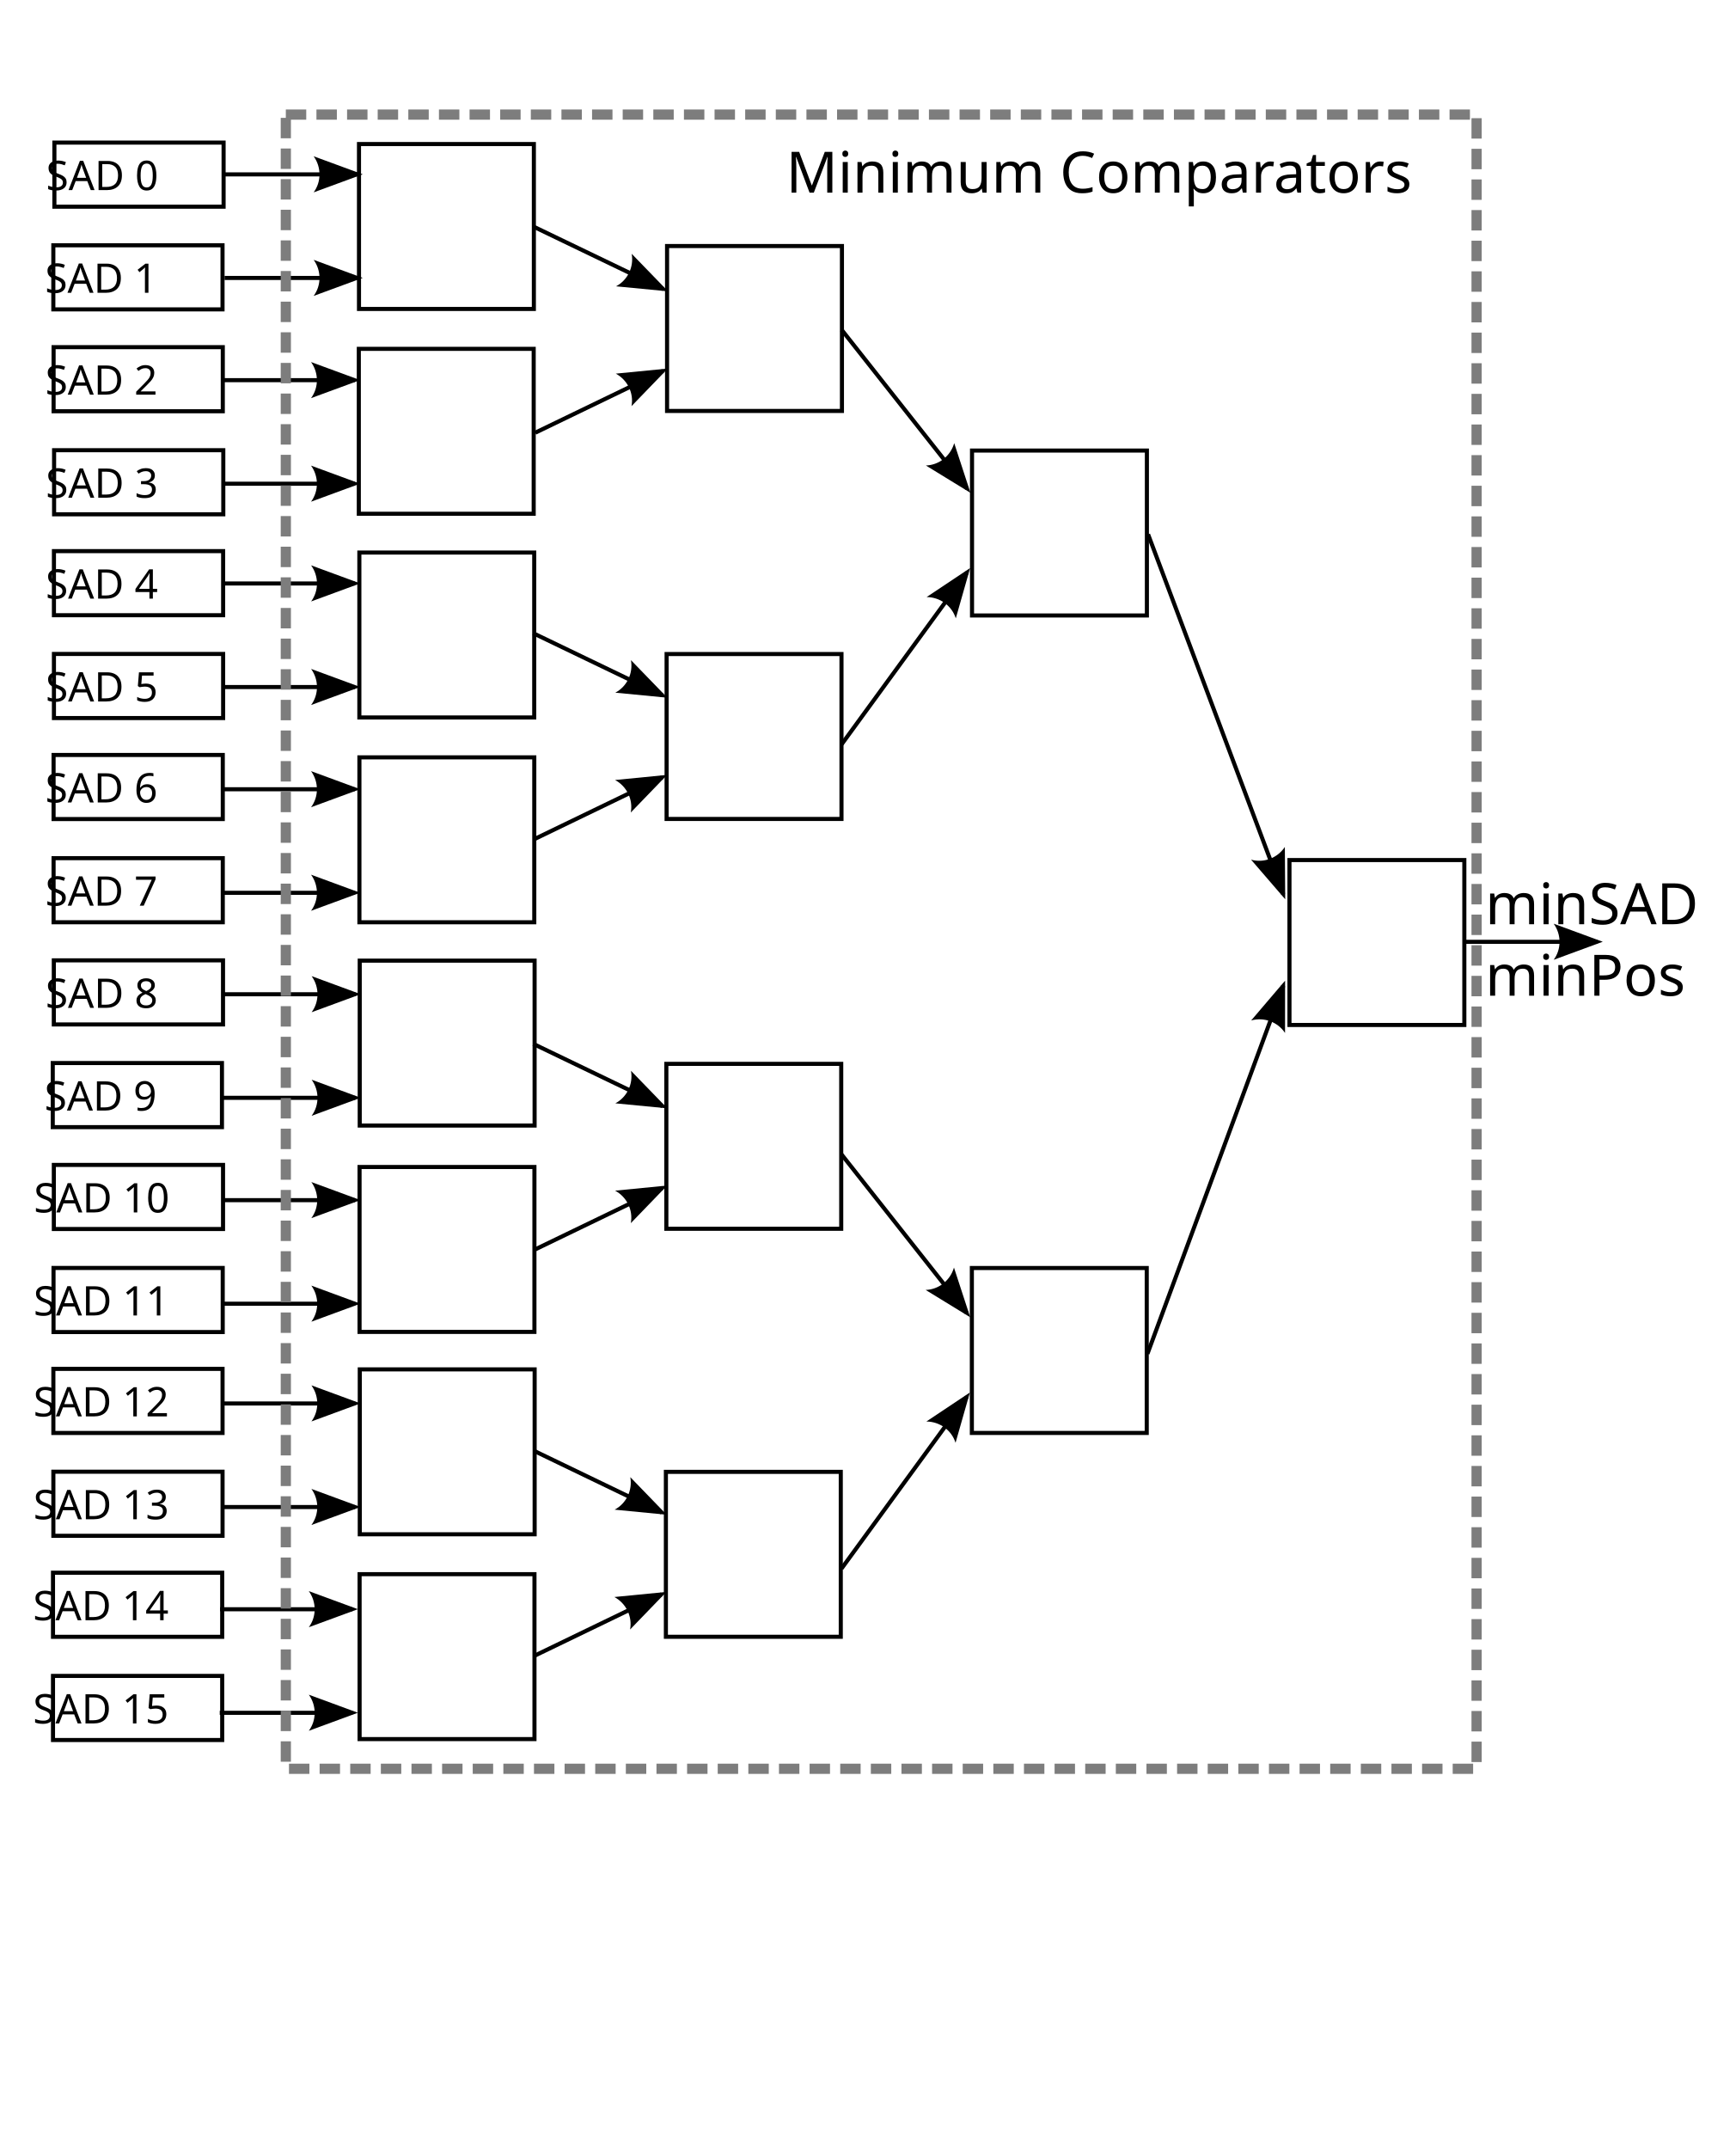
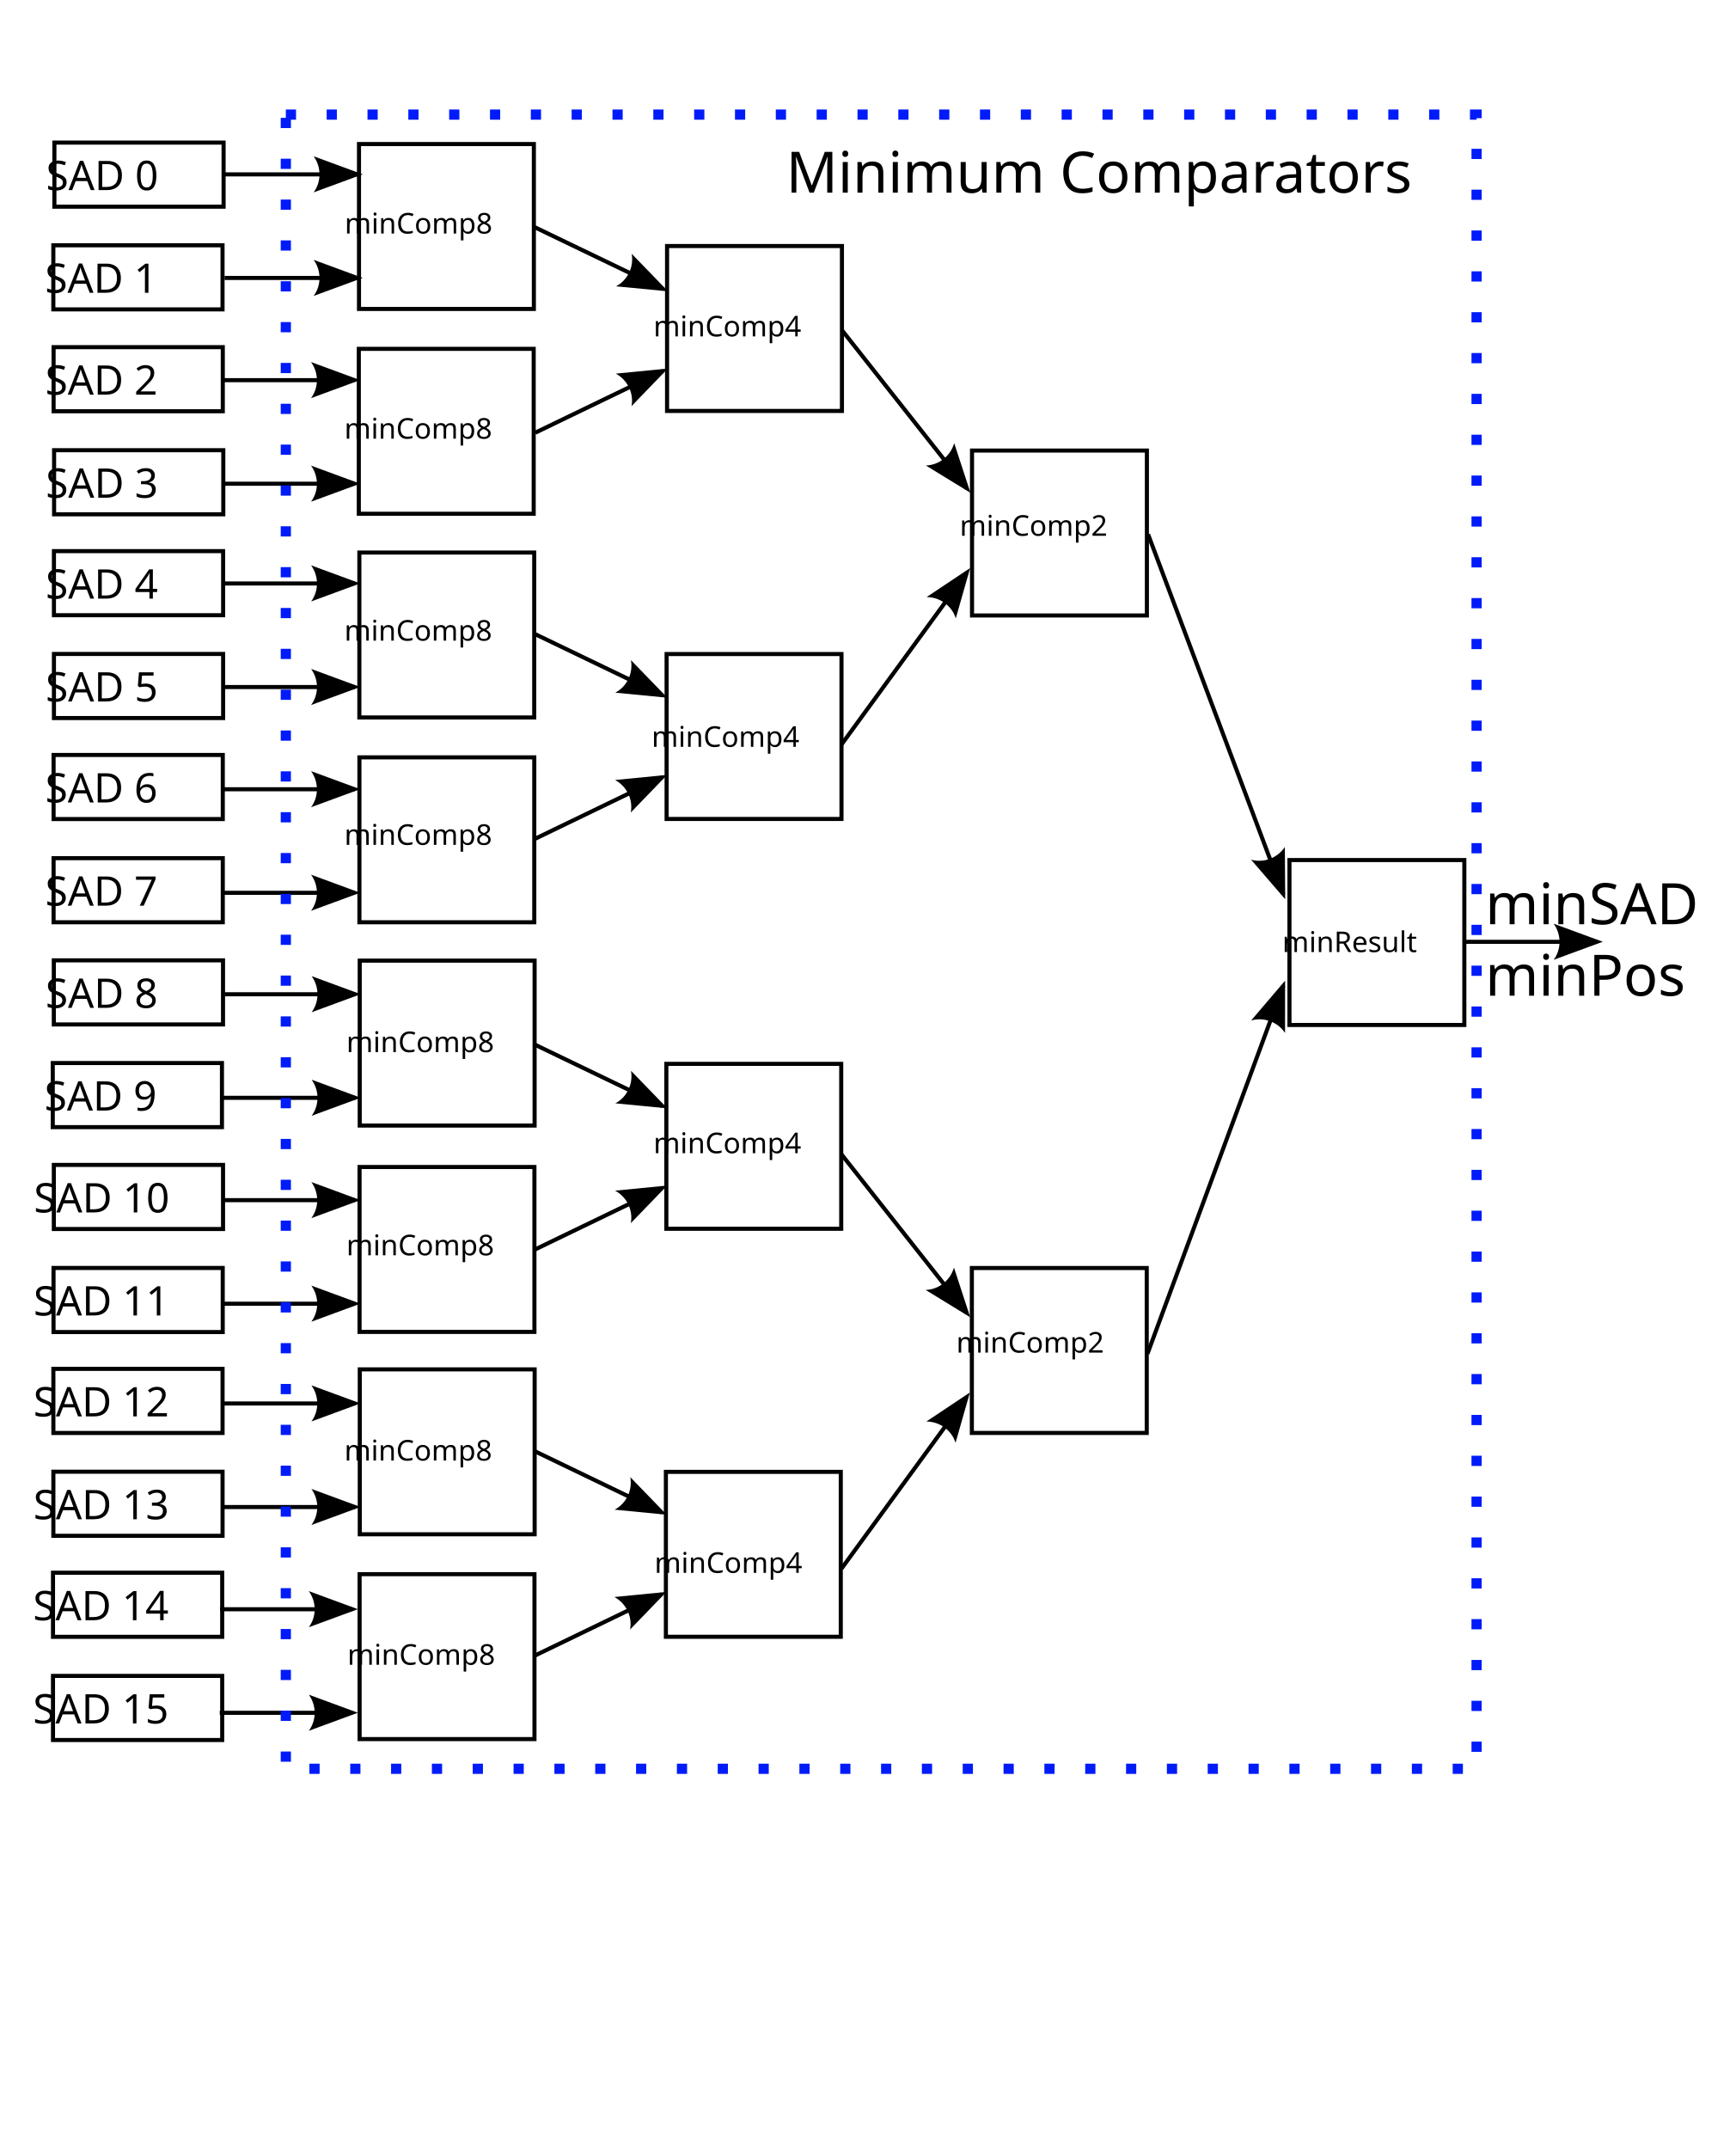
<svg xmlns="http://www.w3.org/2000/svg" width="850.09" height="1052.362" id="svg10073" version="1.1">
  <defs id="defs10075">
    <marker orient="auto" refY="0" refX="0" id="Arrow2Lend" style="overflow:visible">
      <path id="path4214" style="fill-rule:evenodd;stroke-width:0.625;stroke-linejoin:round" d="M 8.719,4.034 -2.207,0.016 8.719,-4.002 c -1.745,2.372 -1.735,5.617 -6e-7,8.035 z" transform="matrix(-1.1,0,0,-1.1,-1.1,0)" />
    </marker>
    <marker orient="auto" refY="0" refX="0" id="Arrow2Lend-5" style="overflow:visible">
      <path id="path4214-1" style="fill-rule:evenodd;stroke-width:0.625;stroke-linejoin:round" d="M 8.719,4.034 -2.207,0.016 8.719,-4.002 c -1.745,2.372 -1.735,5.617 -6e-7,8.035 z" transform="matrix(-1.1,0,0,-1.1,-1.1,0)" />
    </marker>
    <marker orient="auto" refY="0" refX="0" id="marker12915" style="overflow:visible">
      <path id="path12917" style="fill-rule:evenodd;stroke-width:0.625;stroke-linejoin:round" d="M 8.719,4.034 -2.207,0.016 8.719,-4.002 c -1.745,2.372 -1.735,5.617 -6e-7,8.035 z" transform="matrix(-1.1,0,0,-1.1,-1.1,0)" />
    </marker>
    <marker orient="auto" refY="0" refX="0" id="Arrow2Lend-2" style="overflow:visible">
      <path id="path4214-7" style="fill-rule:evenodd;stroke-width:0.625;stroke-linejoin:round" d="M 8.719,4.034 -2.207,0.016 8.719,-4.002 c -1.745,2.372 -1.735,5.617 -6e-7,8.035 z" transform="matrix(-1.1,0,0,-1.1,-1.1,0)" />
    </marker>
    <marker orient="auto" refY="0" refX="0" id="marker12950" style="overflow:visible">
      <path id="path12952" style="fill-rule:evenodd;stroke-width:0.625;stroke-linejoin:round" d="M 8.719,4.034 -2.207,0.016 8.719,-4.002 c -1.745,2.372 -1.735,5.617 -6e-7,8.035 z" transform="matrix(-1.1,0,0,-1.1,-1.1,0)" />
    </marker>
    <marker orient="auto" refY="0" refX="0" id="marker12954" style="overflow:visible">
      <path id="path12956" style="fill-rule:evenodd;stroke-width:0.625;stroke-linejoin:round" d="M 8.719,4.034 -2.207,0.016 8.719,-4.002 c -1.745,2.372 -1.735,5.617 -6e-7,8.035 z" transform="matrix(-1.1,0,0,-1.1,-1.1,0)" />
    </marker>
    <marker orient="auto" refY="0" refX="0" id="marker12958" style="overflow:visible">
      <path id="path12960" style="fill-rule:evenodd;stroke-width:0.625;stroke-linejoin:round" d="M 8.719,4.034 -2.207,0.016 8.719,-4.002 c -1.745,2.372 -1.735,5.617 -6e-7,8.035 z" transform="matrix(-1.1,0,0,-1.1,-1.1,0)" />
    </marker>
    <marker orient="auto" refY="0" refX="0" id="Arrow2Lend-0" style="overflow:visible">
      <path id="path4214-5" style="fill-rule:evenodd;stroke-width:0.625;stroke-linejoin:round" d="M 8.719,4.034 -2.207,0.016 8.719,-4.002 c -1.745,2.372 -1.735,5.617 -6e-7,8.035 z" transform="matrix(-1.1,0,0,-1.1,-1.1,0)" />
    </marker>
    <marker orient="auto" refY="0" refX="0" id="marker13007" style="overflow:visible">
      <path id="path13009" style="fill-rule:evenodd;stroke-width:0.625;stroke-linejoin:round" d="M 8.719,4.034 -2.207,0.016 8.719,-4.002 c -1.745,2.372 -1.735,5.617 -6e-7,8.035 z" transform="matrix(-1.1,0,0,-1.1,-1.1,0)" />
    </marker>
    <marker orient="auto" refY="0" refX="0" id="marker13011" style="overflow:visible">
      <path id="path13013" style="fill-rule:evenodd;stroke-width:0.625;stroke-linejoin:round" d="M 8.719,4.034 -2.207,0.016 8.719,-4.002 c -1.745,2.372 -1.735,5.617 -6e-7,8.035 z" transform="matrix(-1.1,0,0,-1.1,-1.1,0)" />
    </marker>
    <marker orient="auto" refY="0" refX="0" id="marker13015" style="overflow:visible">
      <path id="path13017" style="fill-rule:evenodd;stroke-width:0.625;stroke-linejoin:round" d="M 8.719,4.034 -2.207,0.016 8.719,-4.002 c -1.745,2.372 -1.735,5.617 -6e-7,8.035 z" transform="matrix(-1.1,0,0,-1.1,-1.1,0)" />
    </marker>
    <marker orient="auto" refY="0" refX="0" id="marker13019" style="overflow:visible">
      <path id="path13021" style="fill-rule:evenodd;stroke-width:0.625;stroke-linejoin:round" d="M 8.719,4.034 -2.207,0.016 8.719,-4.002 c -1.745,2.372 -1.735,5.617 -6e-7,8.035 z" transform="matrix(-1.1,0,0,-1.1,-1.1,0)" />
    </marker>
    <marker orient="auto" refY="0" refX="0" id="marker13023" style="overflow:visible">
      <path id="path13025" style="fill-rule:evenodd;stroke-width:0.625;stroke-linejoin:round" d="M 8.719,4.034 -2.207,0.016 8.719,-4.002 c -1.745,2.372 -1.735,5.617 -6e-7,8.035 z" transform="matrix(-1.1,0,0,-1.1,-1.1,0)" />
    </marker>
    <marker orient="auto" refY="0" refX="0" id="marker13027" style="overflow:visible">
      <path id="path13029" style="fill-rule:evenodd;stroke-width:0.625;stroke-linejoin:round" d="M 8.719,4.034 -2.207,0.016 8.719,-4.002 c -1.745,2.372 -1.735,5.617 -6e-7,8.035 z" transform="matrix(-1.1,0,0,-1.1,-1.1,0)" />
    </marker>
    <marker orient="auto" refY="0" refX="0" id="marker13031" style="overflow:visible">
      <path id="path13033" style="fill-rule:evenodd;stroke-width:0.625;stroke-linejoin:round" d="M 8.719,4.034 -2.207,0.016 8.719,-4.002 c -1.745,2.372 -1.735,5.617 -6e-7,8.035 z" transform="matrix(-1.1,0,0,-1.1,-1.1,0)" />
    </marker>
    <marker orient="auto" refY="0" refX="0" id="Arrow2Lend-8" style="overflow:visible">
      <path id="path4214-78" style="fill-rule:evenodd;stroke-width:0.625;stroke-linejoin:round" d="M 8.719,4.034 -2.207,0.016 8.719,-4.002 c -1.745,2.372 -1.735,5.617 -6e-7,8.035 z" transform="matrix(-1.1,0,0,-1.1,-1.1,0)" />
    </marker>
    <marker orient="auto" refY="0" refX="0" id="marker13231" style="overflow:visible">
      <path id="path13233" style="fill-rule:evenodd;stroke-width:0.625;stroke-linejoin:round" d="M 8.719,4.034 -2.207,0.016 8.719,-4.002 c -1.745,2.372 -1.735,5.617 -6e-7,8.035 z" transform="matrix(-1.1,0,0,-1.1,-1.1,0)" />
    </marker>
    <marker orient="auto" refY="0" refX="0" id="Arrow2Lend-6" style="overflow:visible">
      <path id="path4214-0" style="fill-rule:evenodd;stroke-width:0.625;stroke-linejoin:round" d="M 8.719,4.034 -2.207,0.016 8.719,-4.002 c -1.745,2.372 -1.735,5.617 -6e-7,8.035 z" transform="matrix(-1.1,0,0,-1.1,-1.1,0)" />
    </marker>
    <marker orient="auto" refY="0" refX="0" id="marker13290" style="overflow:visible">
      <path id="path13292" style="fill-rule:evenodd;stroke-width:0.625;stroke-linejoin:round" d="M 8.719,4.034 -2.207,0.016 8.719,-4.002 c -1.745,2.372 -1.735,5.617 -6e-7,8.035 z" transform="matrix(-1.1,0,0,-1.1,-1.1,0)" />
    </marker>
    <marker orient="auto" refY="0" refX="0" id="Arrow2Lend-62" style="overflow:visible">
      <path id="path4214-02" style="fill-rule:evenodd;stroke-width:0.625;stroke-linejoin:round" d="M 8.719,4.034 -2.207,0.016 8.719,-4.002 c -1.745,2.372 -1.735,5.617 -6e-7,8.035 z" transform="matrix(-1.1,0,0,-1.1,-1.1,0)" />
    </marker>
    <marker orient="auto" refY="0" refX="0" id="marker13325" style="overflow:visible">
      <path id="path13327" style="fill-rule:evenodd;stroke-width:0.625;stroke-linejoin:round" d="M 8.719,4.034 -2.207,0.016 8.719,-4.002 c -1.745,2.372 -1.735,5.617 -6e-7,8.035 z" transform="matrix(-1.1,0,0,-1.1,-1.1,0)" />
    </marker>
    <marker orient="auto" refY="0" refX="0" id="marker13329" style="overflow:visible">
      <path id="path13331" style="fill-rule:evenodd;stroke-width:0.625;stroke-linejoin:round" d="M 8.719,4.034 -2.207,0.016 8.719,-4.002 c -1.745,2.372 -1.735,5.617 -6e-7,8.035 z" transform="matrix(-1.1,0,0,-1.1,-1.1,0)" />
    </marker>
    <marker orient="auto" refY="0" refX="0" id="marker13333" style="overflow:visible">
      <path id="path13335" style="fill-rule:evenodd;stroke-width:0.625;stroke-linejoin:round" d="M 8.719,4.034 -2.207,0.016 8.719,-4.002 c -1.745,2.372 -1.735,5.617 -6e-7,8.035 z" transform="matrix(-1.1,0,0,-1.1,-1.1,0)" />
    </marker>
    <marker orient="auto" refY="0" refX="0" id="Arrow2Lend-7" style="overflow:visible">
      <path id="path4214-3" style="fill-rule:evenodd;stroke-width:0.625;stroke-linejoin:round" d="M 8.719,4.034 -2.207,0.016 8.719,-4.002 c -1.745,2.372 -1.735,5.617 -6e-7,8.035 z" transform="matrix(-1.1,0,0,-1.1,-1.1,0)" />
    </marker>
    <marker orient="auto" refY="0" refX="0" id="marker13382" style="overflow:visible">
      <path id="path13384" style="fill-rule:evenodd;stroke-width:0.625;stroke-linejoin:round" d="M 8.719,4.034 -2.207,0.016 8.719,-4.002 c -1.745,2.372 -1.735,5.617 -6e-7,8.035 z" transform="matrix(-1.1,0,0,-1.1,-1.1,0)" />
    </marker>
    <marker orient="auto" refY="0" refX="0" id="Arrow2Lend-3" style="overflow:visible">
      <path id="path4214-13" style="fill-rule:evenodd;stroke-width:0.625;stroke-linejoin:round" d="M 8.719,4.034 -2.207,0.016 8.719,-4.002 c -1.745,2.372 -1.735,5.617 -6e-7,8.035 z" transform="matrix(-1.1,0,0,-1.1,-1.1,0)" />
    </marker>
    <marker orient="auto" refY="0" refX="0" id="Arrow2Lend-84" style="overflow:visible">
      <path id="path4214-39" style="fill-rule:evenodd;stroke-width:0.625;stroke-linejoin:round" d="M 8.719,4.034 -2.207,0.016 8.719,-4.002 c -1.745,2.372 -1.735,5.617 -6e-7,8.035 z" transform="matrix(-1.1,0,0,-1.1,-1.1,0)" />
    </marker>
    <marker orient="auto" refY="0" refX="0" id="marker13441" style="overflow:visible">
      <path id="path13443" style="fill-rule:evenodd;stroke-width:0.625;stroke-linejoin:round" d="M 8.719,4.034 -2.207,0.016 8.719,-4.002 c -1.745,2.372 -1.735,5.617 -6e-7,8.035 z" transform="matrix(-1.1,0,0,-1.1,-1.1,0)" />
    </marker>
    <marker orient="auto" refY="0" refX="0" id="Arrow2Lend-1" style="overflow:visible">
      <path id="path4214-9" style="fill-rule:evenodd;stroke-width:0.625;stroke-linejoin:round" d="M 8.719,4.034 -2.207,0.016 8.719,-4.002 c -1.745,2.372 -1.735,5.617 -6e-7,8.035 z" transform="matrix(-1.1,0,0,-1.1,-1.1,0)" />
    </marker>
    <marker orient="auto" refY="0" refX="0" id="marker13478" style="overflow:visible">
      <path id="path13480" style="fill-rule:evenodd;stroke-width:0.625;stroke-linejoin:round" d="M 8.719,4.034 -2.207,0.016 8.719,-4.002 c -1.745,2.372 -1.735,5.617 -6e-7,8.035 z" transform="matrix(-1.1,0,0,-1.1,-1.1,0)" />
    </marker>
    <marker orient="auto" refY="0" refX="0" id="Arrow2Lend-31" style="overflow:visible">
      <path id="path4214-77" style="fill-rule:evenodd;stroke-width:0.625;stroke-linejoin:round" d="M 8.719,4.034 -2.207,0.016 8.719,-4.002 c -1.745,2.372 -1.735,5.617 -6e-7,8.035 z" transform="matrix(-1.1,0,0,-1.1,-1.1,0)" />
    </marker>
  </defs>
  <g id="layer1">
    <rect style="fill:none;stroke:#000000;stroke-width:2;stroke-linecap:butt;stroke-linejoin:miter;stroke-miterlimit:4;stroke-opacity:1;stroke-dasharray:none" id="rect12073" width="82.876" height="31.388" x="26.64" y="69.827" />
    <text xml:space="preserve" style="font-size:28px;font-style:normal;font-weight:normal;text-align:center;line-height:125%;letter-spacing:0px;word-spacing:0px;text-anchor:middle;fill:#000000;fill-opacity:1;stroke:none;font-family:Sans" x="68.281" y="93.099" id="text12075">
      <tspan style="font-size:20px" id="tspan12077" x="68.281" y="93.099">SAD 0</tspan>
    </text>
    <rect style="fill:none;stroke:#000000;stroke-width:2;stroke-linecap:butt;stroke-linejoin:miter;stroke-miterlimit:4;stroke-opacity:1;stroke-dasharray:none" id="rect12073-1" width="82.876" height="31.388" x="26.12" y="120.115" />
    <text xml:space="preserve" style="font-size:28px;font-style:normal;font-weight:normal;text-align:center;line-height:125%;letter-spacing:0px;word-spacing:0px;text-anchor:middle;fill:#000000;fill-opacity:1;stroke:none;font-family:Sans" x="67.76" y="143.388" id="text12075-9">
      <tspan style="font-size:20px" id="tspan12077-8" x="67.76" y="143.388">SAD 1</tspan>
    </text>
    <rect style="fill:none;stroke:#000000;stroke-width:2;stroke-linecap:butt;stroke-linejoin:miter;stroke-miterlimit:4;stroke-opacity:1;stroke-dasharray:none" id="rect12073-9" width="82.876" height="31.388" x="26.248" y="170.002" />
    <text xml:space="preserve" style="font-size:28px;font-style:normal;font-weight:normal;text-align:center;line-height:125%;letter-spacing:0px;word-spacing:0px;text-anchor:middle;fill:#000000;fill-opacity:1;stroke:none;font-family:Sans" x="67.889" y="193.275" id="text12075-8">
      <tspan style="font-size:20px" id="tspan12077-7" x="67.889" y="193.275">SAD 2</tspan>
    </text>
    <rect style="fill:none;stroke:#000000;stroke-width:2;stroke-linecap:butt;stroke-linejoin:miter;stroke-miterlimit:4;stroke-opacity:1;stroke-dasharray:none" id="rect12073-98" width="82.876" height="31.388" x="26.495" y="220.465" />
    <text xml:space="preserve" style="font-size:28px;font-style:normal;font-weight:normal;text-align:center;line-height:125%;letter-spacing:0px;word-spacing:0px;text-anchor:middle;fill:#000000;fill-opacity:1;stroke:none;font-family:Sans" x="68.135" y="243.737" id="text12075-81">
      <tspan style="font-size:20px" id="tspan12077-6" x="68.135" y="243.737">SAD 3</tspan>
    </text>
    <rect style="fill:none;stroke:#000000;stroke-width:2;stroke-linecap:butt;stroke-linejoin:miter;stroke-miterlimit:4;stroke-opacity:1;stroke-dasharray:none" id="rect12073-8" width="82.876" height="31.388" x="26.419" y="269.883" />
    <text xml:space="preserve" style="font-size:28px;font-style:normal;font-weight:normal;text-align:center;line-height:125%;letter-spacing:0px;word-spacing:0px;text-anchor:middle;fill:#000000;fill-opacity:1;stroke:none;font-family:Sans" x="68.059" y="293.155" id="text12075-0">
      <tspan style="font-size:20px" id="tspan12077-1" x="68.059" y="293.155">SAD 4</tspan>
    </text>
    <rect style="fill:none;stroke:#000000;stroke-width:2;stroke-linecap:butt;stroke-linejoin:miter;stroke-miterlimit:4;stroke-opacity:1;stroke-dasharray:none" id="rect12073-5" width="82.876" height="31.388" x="26.419" y="320.24" />
    <text xml:space="preserve" style="font-size:28px;font-style:normal;font-weight:normal;text-align:center;line-height:125%;letter-spacing:0px;word-spacing:0px;text-anchor:middle;fill:#000000;fill-opacity:1;stroke:none;font-family:Sans" x="68.059" y="343.512" id="text12075-6">
      <tspan style="font-size:20px" id="tspan12077-9" x="68.059" y="343.512">SAD 5</tspan>
    </text>
    <rect style="fill:none;stroke:#000000;stroke-width:2;stroke-linecap:butt;stroke-linejoin:miter;stroke-miterlimit:4;stroke-opacity:1;stroke-dasharray:none" id="rect12073-82" width="82.876" height="31.388" x="26.241" y="369.704" />
    <text xml:space="preserve" style="font-size:28px;font-style:normal;font-weight:normal;text-align:center;line-height:125%;letter-spacing:0px;word-spacing:0px;text-anchor:middle;fill:#000000;fill-opacity:1;stroke:none;font-family:Sans" x="67.881" y="392.976" id="text12075-5">
      <tspan style="font-size:20px" id="tspan12077-2" x="67.881" y="392.976">SAD 6</tspan>
    </text>
    <rect style="fill:none;stroke:#000000;stroke-width:2;stroke-linecap:butt;stroke-linejoin:miter;stroke-miterlimit:4;stroke-opacity:1;stroke-dasharray:none" id="rect12073-0" width="82.876" height="31.388" x="26.241" y="420.24" />
    <text xml:space="preserve" style="font-size:28px;font-style:normal;font-weight:normal;text-align:center;line-height:125%;letter-spacing:0px;word-spacing:0px;text-anchor:middle;fill:#000000;fill-opacity:1;stroke:none;font-family:Sans" x="67.881" y="443.512" id="text12075-54">
      <tspan style="font-size:20px" id="tspan12077-15" x="67.881" y="443.512">SAD 7</tspan>
    </text>
    <rect style="fill:none;stroke:#000000;stroke-width:2;stroke-linecap:butt;stroke-linejoin:miter;stroke-miterlimit:4;stroke-opacity:1;stroke-dasharray:none" id="rect12073-94" width="82.876" height="31.388" x="26.359" y="470.281" />
    <text xml:space="preserve" style="font-size:28px;font-style:normal;font-weight:normal;text-align:center;line-height:125%;letter-spacing:0px;word-spacing:0px;text-anchor:middle;fill:#000000;fill-opacity:1;stroke:none;font-family:Sans" x="67.999" y="493.553" id="text12075-61">
      <tspan style="font-size:20px" id="tspan12077-62" x="67.999" y="493.553">SAD 8</tspan>
    </text>
    <rect style="fill:none;stroke:#000000;stroke-width:2;stroke-linecap:butt;stroke-linejoin:miter;stroke-miterlimit:4;stroke-opacity:1;stroke-dasharray:none" id="rect12073-1-3" width="82.876" height="31.388" x="25.838" y="520.569" />
    <text xml:space="preserve" style="font-size:28px;font-style:normal;font-weight:normal;text-align:center;line-height:125%;letter-spacing:0px;word-spacing:0px;text-anchor:middle;fill:#000000;fill-opacity:1;stroke:none;font-family:Sans" x="67.479" y="543.842" id="text12075-9-8">
      <tspan style="font-size:20px" id="tspan12077-8-5" x="67.479" y="543.842">SAD 9</tspan>
    </text>
    <rect style="fill:none;stroke:#000000;stroke-width:2;stroke-linecap:butt;stroke-linejoin:miter;stroke-miterlimit:4;stroke-opacity:1;stroke-dasharray:none" id="rect12073-9-2" width="82.876" height="31.388" x="26.369" y="570.456" />
    <text xml:space="preserve" style="font-size:28px;font-style:normal;font-weight:normal;text-align:center;line-height:125%;letter-spacing:0px;word-spacing:0px;text-anchor:middle;fill:#000000;fill-opacity:1;stroke:none;font-family:Sans" x="68.009" y="593.729" id="text12075-8-4">
      <tspan style="font-size:20px" id="tspan12077-7-5" x="68.009" y="593.729">SAD 10</tspan>
    </text>
    <rect style="fill:none;stroke:#000000;stroke-width:2;stroke-linecap:butt;stroke-linejoin:miter;stroke-miterlimit:4;stroke-opacity:1;stroke-dasharray:none" id="rect12073-98-4" width="82.876" height="31.388" x="26.213" y="620.919" />
    <text xml:space="preserve" style="font-size:28px;font-style:normal;font-weight:normal;text-align:center;line-height:125%;letter-spacing:0px;word-spacing:0px;text-anchor:middle;fill:#000000;fill-opacity:1;stroke:none;font-family:Sans" x="67.854" y="644.191" id="text12075-81-8">
      <tspan style="font-size:20px" id="tspan12077-6-0" x="67.854" y="644.191">SAD 11</tspan>
    </text>
    <rect style="fill:none;stroke:#000000;stroke-width:2;stroke-linecap:butt;stroke-linejoin:miter;stroke-miterlimit:4;stroke-opacity:1;stroke-dasharray:none" id="rect12073-8-1" width="82.876" height="31.388" x="26.138" y="670.336" />
    <text xml:space="preserve" style="font-size:28px;font-style:normal;font-weight:normal;text-align:center;line-height:125%;letter-spacing:0px;word-spacing:0px;text-anchor:middle;fill:#000000;fill-opacity:1;stroke:none;font-family:Sans" x="67.778" y="693.609" id="text12075-0-7">
      <tspan style="font-size:20px" id="tspan12077-1-1" x="67.778" y="693.609">SAD 12</tspan>
    </text>
    <rect style="fill:none;stroke:#000000;stroke-width:2;stroke-linecap:butt;stroke-linejoin:miter;stroke-miterlimit:4;stroke-opacity:1;stroke-dasharray:none" id="rect12073-5-8" width="82.876" height="31.388" x="26.138" y="720.694" />
    <text xml:space="preserve" style="font-size:28px;font-style:normal;font-weight:normal;text-align:center;line-height:125%;letter-spacing:0px;word-spacing:0px;text-anchor:middle;fill:#000000;fill-opacity:1;stroke:none;font-family:Sans" x="67.778" y="743.966" id="text12075-6-1">
      <tspan style="font-size:20px" id="tspan12077-9-6" x="67.778" y="743.966">SAD 13</tspan>
    </text>
    <rect style="fill:none;stroke:#000000;stroke-width:2;stroke-linecap:butt;stroke-linejoin:miter;stroke-miterlimit:4;stroke-opacity:1;stroke-dasharray:none" id="rect12073-82-0" width="82.876" height="31.388" x="25.959" y="770.158" />
    <text xml:space="preserve" style="font-size:28px;font-style:normal;font-weight:normal;text-align:center;line-height:125%;letter-spacing:0px;word-spacing:0px;text-anchor:middle;fill:#000000;fill-opacity:1;stroke:none;font-family:Sans" x="67.599" y="793.43" id="text12075-5-7">
      <tspan style="font-size:20px" id="tspan12077-2-6" x="67.599" y="793.43">SAD 14</tspan>
    </text>
    <rect style="fill:none;stroke:#000000;stroke-width:2;stroke-linecap:butt;stroke-linejoin:miter;stroke-miterlimit:4;stroke-opacity:1;stroke-dasharray:none" id="rect12073-0-7" width="82.876" height="31.388" x="25.959" y="820.694" />
    <text xml:space="preserve" style="font-size:28px;font-style:normal;font-weight:normal;text-align:center;line-height:125%;letter-spacing:0px;word-spacing:0px;text-anchor:middle;fill:#000000;fill-opacity:1;stroke:none;font-family:Sans" x="67.599" y="843.966" id="text12075-54-3">
      <tspan style="font-size:20px" id="tspan12077-15-9" x="67.599" y="843.966">SAD 15</tspan>
    </text>
    <rect style="fill:none;stroke:#000000;stroke-width:2;stroke-linecap:butt;stroke-linejoin:miter;stroke-miterlimit:4;stroke-opacity:1;stroke-dasharray:none" id="rect12463" width="85.656" height="80.761" x="175.836" y="70.536" />
    <rect style="fill:none;stroke:#000000;stroke-width:2;stroke-linecap:butt;stroke-linejoin:miter;stroke-miterlimit:4;stroke-opacity:1;stroke-dasharray:none" id="rect12463-1" width="85.656" height="80.761" x="175.751" y="170.829" />
    <rect style="fill:none;stroke:#000000;stroke-width:2;stroke-linecap:butt;stroke-linejoin:miter;stroke-miterlimit:4;stroke-opacity:1;stroke-dasharray:none" id="rect12463-14" width="85.656" height="80.761" x="176.014" y="270.581" />
    <rect style="fill:none;stroke:#000000;stroke-width:2;stroke-linecap:butt;stroke-linejoin:miter;stroke-miterlimit:4;stroke-opacity:1;stroke-dasharray:none" id="rect12463-1-5" width="85.656" height="80.761" x="176.04" y="370.873" />
    <rect style="fill:none;stroke:#000000;stroke-width:2;stroke-linecap:butt;stroke-linejoin:miter;stroke-miterlimit:4;stroke-opacity:1;stroke-dasharray:none" id="rect12463-0" width="85.656" height="80.761" x="176.197" y="470.422" />
    <rect style="fill:none;stroke:#000000;stroke-width:2;stroke-linecap:butt;stroke-linejoin:miter;stroke-miterlimit:4;stroke-opacity:1;stroke-dasharray:none" id="rect12463-1-9" width="85.656" height="80.761" x="176.111" y="571.472" />
    <rect style="fill:none;stroke:#000000;stroke-width:2;stroke-linecap:butt;stroke-linejoin:miter;stroke-miterlimit:4;stroke-opacity:1;stroke-dasharray:none" id="rect12463-14-6" width="85.656" height="80.761" x="176.218" y="670.578" />
    <rect style="fill:none;stroke:#000000;stroke-width:2;stroke-linecap:butt;stroke-linejoin:miter;stroke-miterlimit:4;stroke-opacity:1;stroke-dasharray:none" id="rect12463-1-5-4" width="85.656" height="80.761" x="176.132" y="770.87" />
    <path style="fill:none;stroke:#000000;stroke-width:2;stroke-linecap:butt;stroke-linejoin:miter;stroke-miterlimit:4;stroke-opacity:1;stroke-dasharray:none;marker-end:url(#Arrow2Lend)" d="m 110.179,85.398 64.83,0" id="path12533" />
    <path style="fill:none;stroke:#000000;stroke-width:2;stroke-linecap:butt;stroke-linejoin:miter;stroke-miterlimit:4;stroke-opacity:1;stroke-dasharray:none;marker-end:url(#Arrow2Lend)" d="m 110,136.112 65.009,0" id="path12535" />
    <path style="fill:none;stroke:#000000;stroke-width:2;stroke-linecap:butt;stroke-linejoin:miter;stroke-miterlimit:4;stroke-opacity:1;stroke-dasharray:none;marker-end:url(#Arrow2Lend)" d="m 108.903,186.166 64.83,0" id="path12533-7" />
    <path style="fill:none;stroke:#000000;stroke-width:2;stroke-linecap:butt;stroke-linejoin:miter;stroke-miterlimit:4;stroke-opacity:1;stroke-dasharray:none;marker-end:url(#Arrow2Lend)" d="m 108.724,236.88 65.009,0" id="path12535-1" />
    <path style="fill:none;stroke:#000000;stroke-width:2;stroke-linecap:butt;stroke-linejoin:miter;stroke-miterlimit:4;stroke-opacity:1;stroke-dasharray:none;marker-end:url(#Arrow2Lend)" d="m 108.938,285.728 64.83,0" id="path12533-1" />
    <path style="fill:none;stroke:#000000;stroke-width:2;stroke-linecap:butt;stroke-linejoin:miter;stroke-miterlimit:4;stroke-opacity:1;stroke-dasharray:none;marker-end:url(#Arrow2Lend)" d="m 108.759,336.442 65.009,0" id="path12535-3" />
    <path style="fill:none;stroke:#000000;stroke-width:2;stroke-linecap:butt;stroke-linejoin:miter;stroke-miterlimit:4;stroke-opacity:1;stroke-dasharray:none;marker-end:url(#Arrow2Lend)" d="m 108.912,386.496 64.83,0" id="path12533-7-7" />
    <path style="fill:none;stroke:#000000;stroke-width:2;stroke-linecap:butt;stroke-linejoin:miter;stroke-miterlimit:4;stroke-opacity:1;stroke-dasharray:none;marker-end:url(#Arrow2Lend)" d="m 108.734,437.21 65.009,0" id="path12535-1-2" />
    <path style="fill:none;stroke:#000000;stroke-width:2;stroke-linecap:butt;stroke-linejoin:miter;stroke-miterlimit:4;stroke-opacity:1;stroke-dasharray:none;marker-end:url(#Arrow2Lend)" d="m 109.192,486.887 64.83,0" id="path12533-6" />
    <path style="fill:none;stroke:#000000;stroke-width:2;stroke-linecap:butt;stroke-linejoin:miter;stroke-miterlimit:4;stroke-opacity:1;stroke-dasharray:none;marker-end:url(#Arrow2Lend)" d="m 109.013,537.601 65.009,0" id="path12535-6" />
    <path style="fill:none;stroke:#000000;stroke-width:2;stroke-linecap:butt;stroke-linejoin:miter;stroke-miterlimit:4;stroke-opacity:1;stroke-dasharray:none;marker-end:url(#Arrow2Lend)" d="m 109.053,587.717 64.83,0" id="path12533-7-1" />
    <path style="fill:none;stroke:#000000;stroke-width:2;stroke-linecap:butt;stroke-linejoin:miter;stroke-miterlimit:4;stroke-opacity:1;stroke-dasharray:none;marker-end:url(#Arrow2Lend)" d="m 108.874,638.432 65.009,0" id="path12535-1-6" />
    <path style="fill:none;stroke:#000000;stroke-width:2;stroke-linecap:butt;stroke-linejoin:miter;stroke-miterlimit:4;stroke-opacity:1;stroke-dasharray:none;marker-end:url(#Arrow2Lend)" d="m 109.088,687.28 64.83,0" id="path12533-1-4" />
    <path style="fill:none;stroke:#000000;stroke-width:2;stroke-linecap:butt;stroke-linejoin:miter;stroke-miterlimit:4;stroke-opacity:1;stroke-dasharray:none;marker-end:url(#Arrow2Lend)" d="m 108.909,737.994 65.009,0" id="path12535-3-9" />
    <path style="fill:none;stroke:#000000;stroke-width:2;stroke-linecap:butt;stroke-linejoin:miter;stroke-miterlimit:4;stroke-opacity:1;stroke-dasharray:none;marker-end:url(#Arrow2Lend)" d="m 107.812,788.048 64.83,0" id="path12533-7-7-9" />
    <path style="fill:none;stroke:#000000;stroke-width:2;stroke-linecap:butt;stroke-linejoin:miter;stroke-miterlimit:4;stroke-opacity:1;stroke-dasharray:none;marker-end:url(#Arrow2Lend)" d="m 107.634,838.762 65.009,0" id="path12535-1-2-3" />
    <rect style="fill:none;stroke:#000000;stroke-width:2;stroke-linecap:butt;stroke-linejoin:miter;stroke-miterlimit:4;stroke-opacity:1;stroke-dasharray:none" id="rect12463-2" width="85.656" height="80.761" x="326.734" y="120.482" />
    <rect style="fill:none;stroke:#000000;stroke-width:2;stroke-linecap:butt;stroke-linejoin:miter;stroke-miterlimit:4;stroke-opacity:1;stroke-dasharray:none" id="rect12463-2-8" width="85.656" height="80.761" x="326.509" y="320.28" />
    <rect style="fill:none;stroke:#000000;stroke-width:2;stroke-linecap:butt;stroke-linejoin:miter;stroke-miterlimit:4;stroke-opacity:1;stroke-dasharray:none" id="rect12463-2-3" width="85.656" height="80.761" x="326.384" y="520.968" />
    <rect style="fill:none;stroke:#000000;stroke-width:2;stroke-linecap:butt;stroke-linejoin:miter;stroke-miterlimit:4;stroke-opacity:1;stroke-dasharray:none" id="rect12463-2-8-4" width="85.656" height="80.761" x="326.159" y="720.765" />
    <rect style="fill:none;stroke:#000000;stroke-width:2;stroke-linecap:butt;stroke-linejoin:miter;stroke-miterlimit:4;stroke-opacity:1;stroke-dasharray:none" id="rect12463-2-1" width="85.656" height="80.761" x="476.103" y="220.636" />
    <rect style="fill:none;stroke:#000000;stroke-width:2;stroke-linecap:butt;stroke-linejoin:miter;stroke-miterlimit:4;stroke-opacity:1;stroke-dasharray:none" id="rect12463-2-7" width="85.656" height="80.761" x="476.025" y="620.947" />
    <path style="fill:none;stroke:#000000;stroke-width:2;stroke-linecap:butt;stroke-linejoin:miter;stroke-miterlimit:4;stroke-opacity:1;stroke-dasharray:none;marker-end:url(#Arrow2Lend)" d="m 261.595,111.115 63.231,30.431" id="path12533-8" />
    <path style="fill:none;stroke:#000000;stroke-width:2;stroke-linecap:butt;stroke-linejoin:miter;stroke-miterlimit:4;stroke-opacity:1;stroke-dasharray:none;marker-end:url(#Arrow2Lend)" d="M 262.166,211.893 324.743,181.655" id="path12535-0" />
    <path style="fill:none;stroke:#000000;stroke-width:2;stroke-linecap:butt;stroke-linejoin:miter;stroke-miterlimit:4;stroke-opacity:1;stroke-dasharray:none;marker-end:url(#Arrow2Lend)" d="m 261.237,310.111 63.231,30.431" id="path12533-8-1" />
    <path style="fill:none;stroke:#000000;stroke-width:2;stroke-linecap:butt;stroke-linejoin:miter;stroke-miterlimit:4;stroke-opacity:1;stroke-dasharray:none;marker-end:url(#Arrow2Lend)" d="M 261.808,410.889 324.385,380.65" id="path12535-0-2" />
    <path style="fill:none;stroke:#000000;stroke-width:2;stroke-linecap:butt;stroke-linejoin:miter;stroke-miterlimit:4;stroke-opacity:1;stroke-dasharray:none;marker-end:url(#Arrow2Lend)" d="m 261.255,511.207 63.231,30.431" id="path12533-8-4" />
    <path style="fill:none;stroke:#000000;stroke-width:2;stroke-linecap:butt;stroke-linejoin:miter;stroke-miterlimit:4;stroke-opacity:1;stroke-dasharray:none;marker-end:url(#Arrow2Lend)" d="M 261.826,611.985 324.404,581.747" id="path12535-0-9" />
    <path style="fill:none;stroke:#000000;stroke-width:2;stroke-linecap:butt;stroke-linejoin:miter;stroke-miterlimit:4;stroke-opacity:1;stroke-dasharray:none;marker-end:url(#Arrow2Lend)" d="m 261.524,710.451 62.616,30.188" id="path12533-8-1-7" />
    <path style="fill:none;stroke:#000000;stroke-width:2;stroke-linecap:butt;stroke-linejoin:miter;stroke-miterlimit:4;stroke-opacity:1;stroke-dasharray:none;marker-end:url(#Arrow2Lend)" d="m 261.468,810.981 62.577,-30.239" id="path12535-0-2-6" />
    <path style="fill:none;stroke:#000000;stroke-width:2;stroke-linecap:butt;stroke-linejoin:miter;stroke-miterlimit:4;stroke-opacity:1;stroke-dasharray:none;marker-end:url(#Arrow2Lend)" d="m 412.271,364.452 61.377,-84.115" id="path12535-0-2-6-9" />
    <path style="fill:none;stroke:#000000;stroke-width:2;stroke-linecap:butt;stroke-linejoin:miter;stroke-miterlimit:4;stroke-opacity:1;stroke-dasharray:none;marker-end:url(#Arrow2Lend)" d="m 412.293,161.561 61.377,77.714" id="path12535-0-2-6-9-4" />
    <path style="fill:none;stroke:#000000;stroke-width:2;stroke-linecap:butt;stroke-linejoin:miter;stroke-miterlimit:4;stroke-opacity:1;stroke-dasharray:none;marker-end:url(#Arrow2Lend)" d="M 412.151,768.183 473.528,684.068" id="path12535-0-2-6-9-2" />
    <path style="fill:none;stroke:#000000;stroke-width:2;stroke-linecap:butt;stroke-linejoin:miter;stroke-miterlimit:4;stroke-opacity:1;stroke-dasharray:none;marker-end:url(#Arrow2Lend)" d="m 412.173,565.291 61.377,77.714" id="path12535-0-2-6-9-4-6" />
    <rect style="fill:none;stroke:#000000;stroke-width:2;stroke-linecap:butt;stroke-linejoin:miter;stroke-miterlimit:4;stroke-opacity:1;stroke-dasharray:none" id="rect12463-2-1-7" width="85.656" height="80.761" x="631.588" y="421.169" />
    <path style="fill:none;stroke:#000000;stroke-width:2;stroke-linecap:butt;stroke-linejoin:miter;stroke-miterlimit:4;stroke-opacity:1;stroke-dasharray:none;marker-end:url(#Arrow2Lend)" d="M 562.03,662.961 628.564,482.727" id="path12535-0-2-6-9-1" />
    <path style="fill:none;stroke:#000000;stroke-width:2;stroke-linecap:butt;stroke-linejoin:miter;stroke-miterlimit:4;stroke-opacity:1;stroke-dasharray:none;marker-end:url(#Arrow2Lend)" d="m 562.342,261.657 66.197,176.239" id="path12535-0-2-6-9-4-4" />
    <path style="fill:none;stroke:#000000;stroke-width:2;stroke-linecap:butt;stroke-linejoin:miter;stroke-miterlimit:4;stroke-opacity:1;stroke-dasharray:none;marker-end:url(#Arrow2Lend)" d="m 717.38,461.21 65.009,0" id="path12535-3-0" />
    <text xml:space="preserve" style="font-size:28px;font-style:normal;font-weight:normal;line-height:125%;letter-spacing:0px;word-spacing:0px;fill:#000000;fill-opacity:1;stroke:none;font-family:Sans" x="727.5" y="452.584" id="text13532">
      <tspan id="tspan13534" x="727.5" y="452.584">minSAD</tspan>
      <tspan x="727.5" y="487.584" id="tspan13536">minPos</tspan>
    </text>
-     <rect style="fill:none;stroke:#7d7d7d;stroke-width:5;stroke-linecap:butt;stroke-linejoin:miter;stroke-opacity:1;stroke-miterlimit:4;stroke-dasharray:10,5;stroke-dashoffset:0" id="rect13538" width="583.249" height="810.049" x="140" y="56.12" />
+     <rect style="fill:none;stroke:#001bfa;stroke-width:5;stroke-linecap:butt;stroke-linejoin:miter;stroke-opacity:1;stroke-miterlimit:4;stroke-dasharray:5,15;stroke-dashoffset:0" id="rect13538" width="583.249" height="810.049" x="140" y="56.12" />
    <text xml:space="preserve" style="font-size:28px;font-style:normal;font-weight:normal;line-height:125%;letter-spacing:0px;word-spacing:0px;fill:#000000;fill-opacity:1;stroke:none;font-family:Sans" x="385" y="94.362" id="text13540">
      <tspan id="tspan13542" x="385" y="94.362">Minimum Comparators</tspan>
    </text>
+     <text xml:space="preserve" style="font-size:20px;font-style:normal;font-variant:normal;font-weight:normal;font-stretch:normal;text-align:center;line-height:125%;letter-spacing:0px;word-spacing:0px;text-anchor:middle;fill:#000000;fill-opacity:1;stroke:none;font-family:Sans;-inkscape-font-specification:Sans" x="218" y="114.362" id="text3168">
+       <tspan id="tspan3170" x="218" y="114.362" style="font-size:14px">minComp8</tspan>
+     </text>
+     <text xml:space="preserve" style="font-size:20px;font-style:normal;font-variant:normal;font-weight:normal;font-stretch:normal;text-align:center;line-height:125%;letter-spacing:0px;word-spacing:0px;text-anchor:middle;fill:#000000;fill-opacity:1;stroke:none;font-family:Sans;-inkscape-font-specification:Sans" x="217.846" y="214.819" id="text3168-3">
+       <tspan id="tspan3170-3" x="217.846" y="214.819" style="font-size:14px">minComp8</tspan>
+     </text>
+     <text xml:space="preserve" style="font-size:20px;font-style:normal;font-variant:normal;font-weight:normal;font-stretch:normal;text-align:center;line-height:125%;letter-spacing:0px;word-spacing:0px;text-anchor:middle;fill:#000000;fill-opacity:1;stroke:none;font-family:Sans;-inkscape-font-specification:Sans" x="217.846" y="313.724" id="text3168-6">
+       <tspan id="tspan3170-2" x="217.846" y="313.724" style="font-size:14px">minComp8</tspan>
+     </text>
+     <text xml:space="preserve" style="font-size:20px;font-style:normal;font-variant:normal;font-weight:normal;font-stretch:normal;text-align:center;line-height:125%;letter-spacing:0px;word-spacing:0px;text-anchor:middle;fill:#000000;fill-opacity:1;stroke:none;font-family:Sans;-inkscape-font-specification:Sans" x="217.846" y="413.724" id="text3168-2">
+       <tspan id="tspan3170-7" x="217.846" y="413.724" style="font-size:14px">minComp8</tspan>
+     </text>
+     <text xml:space="preserve" style="font-size:20px;font-style:normal;font-variant:normal;font-weight:normal;font-stretch:normal;text-align:center;line-height:125%;letter-spacing:0px;word-spacing:0px;text-anchor:middle;fill:#000000;fill-opacity:1;stroke:none;font-family:Sans;-inkscape-font-specification:Sans" x="218.846" y="515.224" id="text3168-7">
+       <tspan id="tspan3170-5" x="218.846" y="515.224" style="font-size:14px">minComp8</tspan>
+     </text>
+     <text xml:space="preserve" style="font-size:20px;font-style:normal;font-variant:normal;font-weight:normal;font-stretch:normal;text-align:center;line-height:125%;letter-spacing:0px;word-spacing:0px;text-anchor:middle;fill:#000000;fill-opacity:1;stroke:none;font-family:Sans;-inkscape-font-specification:Sans" x="218.846" y="614.724" id="text3168-9">
+       <tspan id="tspan3170-4" x="218.846" y="614.724" style="font-size:14px">minComp8</tspan>
+     </text>
+     <text xml:space="preserve" style="font-size:20px;font-style:normal;font-variant:normal;font-weight:normal;font-stretch:normal;text-align:center;line-height:125%;letter-spacing:0px;word-spacing:0px;text-anchor:middle;fill:#000000;fill-opacity:1;stroke:none;font-family:Sans;-inkscape-font-specification:Sans" x="217.846" y="715.224" id="text3168-5">
+       <tspan id="tspan3170-77" x="217.846" y="715.224" style="font-size:14px">minComp8</tspan>
+     </text>
+     <text xml:space="preserve" style="font-size:20px;font-style:normal;font-variant:normal;font-weight:normal;font-stretch:normal;text-align:center;line-height:125%;letter-spacing:0px;word-spacing:0px;text-anchor:middle;fill:#000000;fill-opacity:1;stroke:none;font-family:Sans;-inkscape-font-specification:Sans" x="219.346" y="815.224" id="text3168-57">
+       <tspan id="tspan3170-0" x="219.346" y="815.224" style="font-size:14px">minComp8</tspan>
+     </text>
+     <text xml:space="preserve" style="font-size:20px;font-style:normal;font-variant:normal;font-weight:normal;font-stretch:normal;text-align:center;line-height:125%;letter-spacing:0px;word-spacing:0px;text-anchor:middle;fill:#000000;fill-opacity:1;stroke:none;font-family:Sans;-inkscape-font-specification:Sans" x="368.346" y="365.724" id="text3168-1">
+       <tspan id="tspan3170-8" x="368.346" y="365.724" style="font-size:14px">minComp4</tspan>
+     </text>
+     <text xml:space="preserve" style="font-size:20px;font-style:normal;font-variant:normal;font-weight:normal;font-stretch:normal;text-align:center;line-height:125%;letter-spacing:0px;word-spacing:0px;text-anchor:middle;fill:#000000;fill-opacity:1;stroke:none;font-family:Sans;-inkscape-font-specification:Sans" x="369.261" y="164.724" id="text3168-1-0">
+       <tspan id="tspan3170-8-8" x="369.261" y="164.724" style="font-size:14px">minComp4</tspan>
+     </text>
+     <text xml:space="preserve" style="font-size:20px;font-style:normal;font-variant:normal;font-weight:normal;font-stretch:normal;text-align:center;line-height:125%;letter-spacing:0px;word-spacing:0px;text-anchor:middle;fill:#000000;fill-opacity:1;stroke:none;font-family:Sans;-inkscape-font-specification:Sans" x="369.261" y="564.724" id="text3168-1-1">
+       <tspan id="tspan3170-8-7" x="369.261" y="564.724" style="font-size:14px">minComp4</tspan>
+     </text>
+     <text xml:space="preserve" style="font-size:20px;font-style:normal;font-variant:normal;font-weight:normal;font-stretch:normal;text-align:center;line-height:125%;letter-spacing:0px;word-spacing:0px;text-anchor:middle;fill:#000000;fill-opacity:1;stroke:none;font-family:Sans;-inkscape-font-specification:Sans" x="369.761" y="770.224" id="text3168-1-01">
+       <tspan id="tspan3170-8-82" x="369.761" y="770.224" style="font-size:14px">minComp4</tspan>
+     </text>
+     <text xml:space="preserve" style="font-size:20px;font-style:normal;font-variant:normal;font-weight:normal;font-stretch:normal;text-align:center;line-height:125%;letter-spacing:0px;word-spacing:0px;text-anchor:middle;fill:#000000;fill-opacity:1;stroke:none;font-family:Sans;-inkscape-font-specification:Sans" x="519.261" y="262.362" id="text3168-1-09">
+       <tspan id="tspan3170-8-2" x="519.261" y="262.362" style="font-size:14px">minComp2</tspan>
+     </text>
+     <text xml:space="preserve" style="font-size:20px;font-style:normal;font-variant:normal;font-weight:normal;font-stretch:normal;text-align:center;line-height:125%;letter-spacing:0px;word-spacing:0px;text-anchor:middle;fill:#000000;fill-opacity:1;stroke:none;font-family:Sans;-inkscape-font-specification:Sans" x="517.568" y="662.362" id="text3168-1-09-5">
+       <tspan id="tspan3170-8-2-9" x="517.568" y="662.362" style="font-size:14px">minComp2</tspan>
+     </text>
+     <text xml:space="preserve" style="font-size:20px;font-style:normal;font-variant:normal;font-weight:normal;font-stretch:normal;text-align:center;line-height:125%;letter-spacing:0px;word-spacing:0px;text-anchor:middle;fill:#000000;fill-opacity:1;stroke:none;font-family:Sans;-inkscape-font-specification:Sans" x="674.068" y="466.224" id="text3168-1-09-51">
+       <tspan id="tspan3170-8-2-7" x="674.068" y="466.224" style="font-size:14px">minResult</tspan>
+     </text>
  </g>
</svg>
